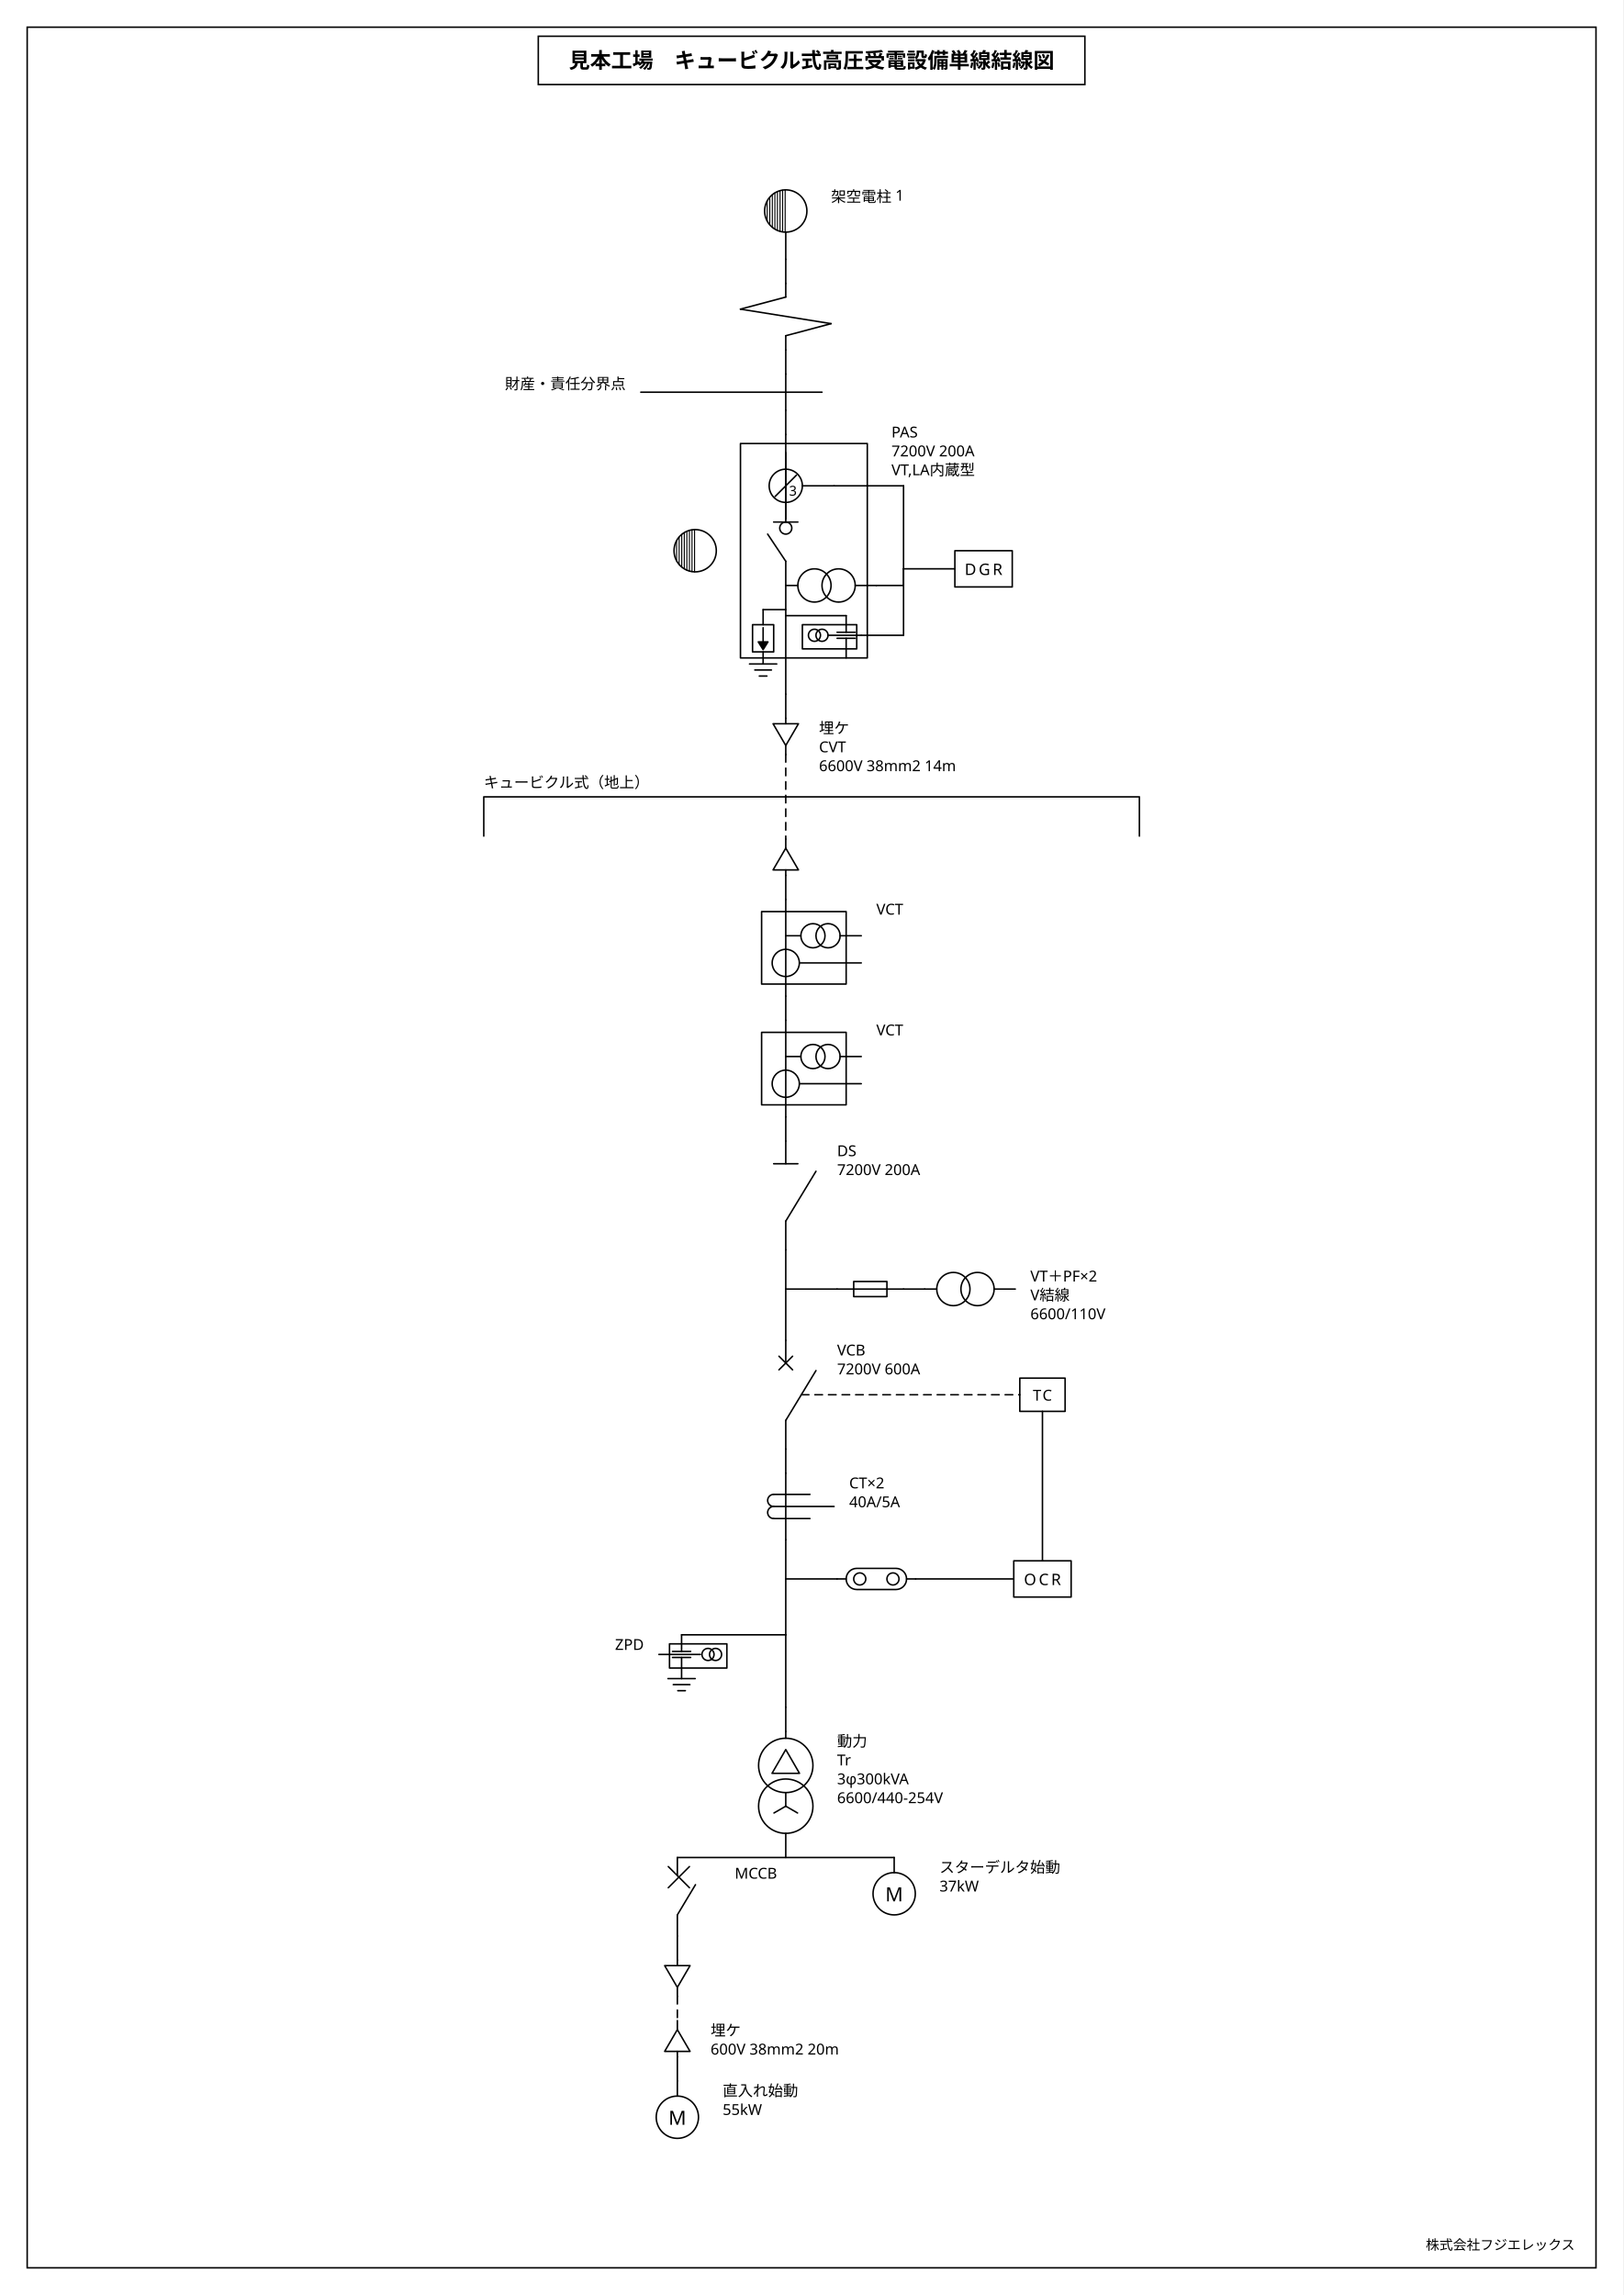
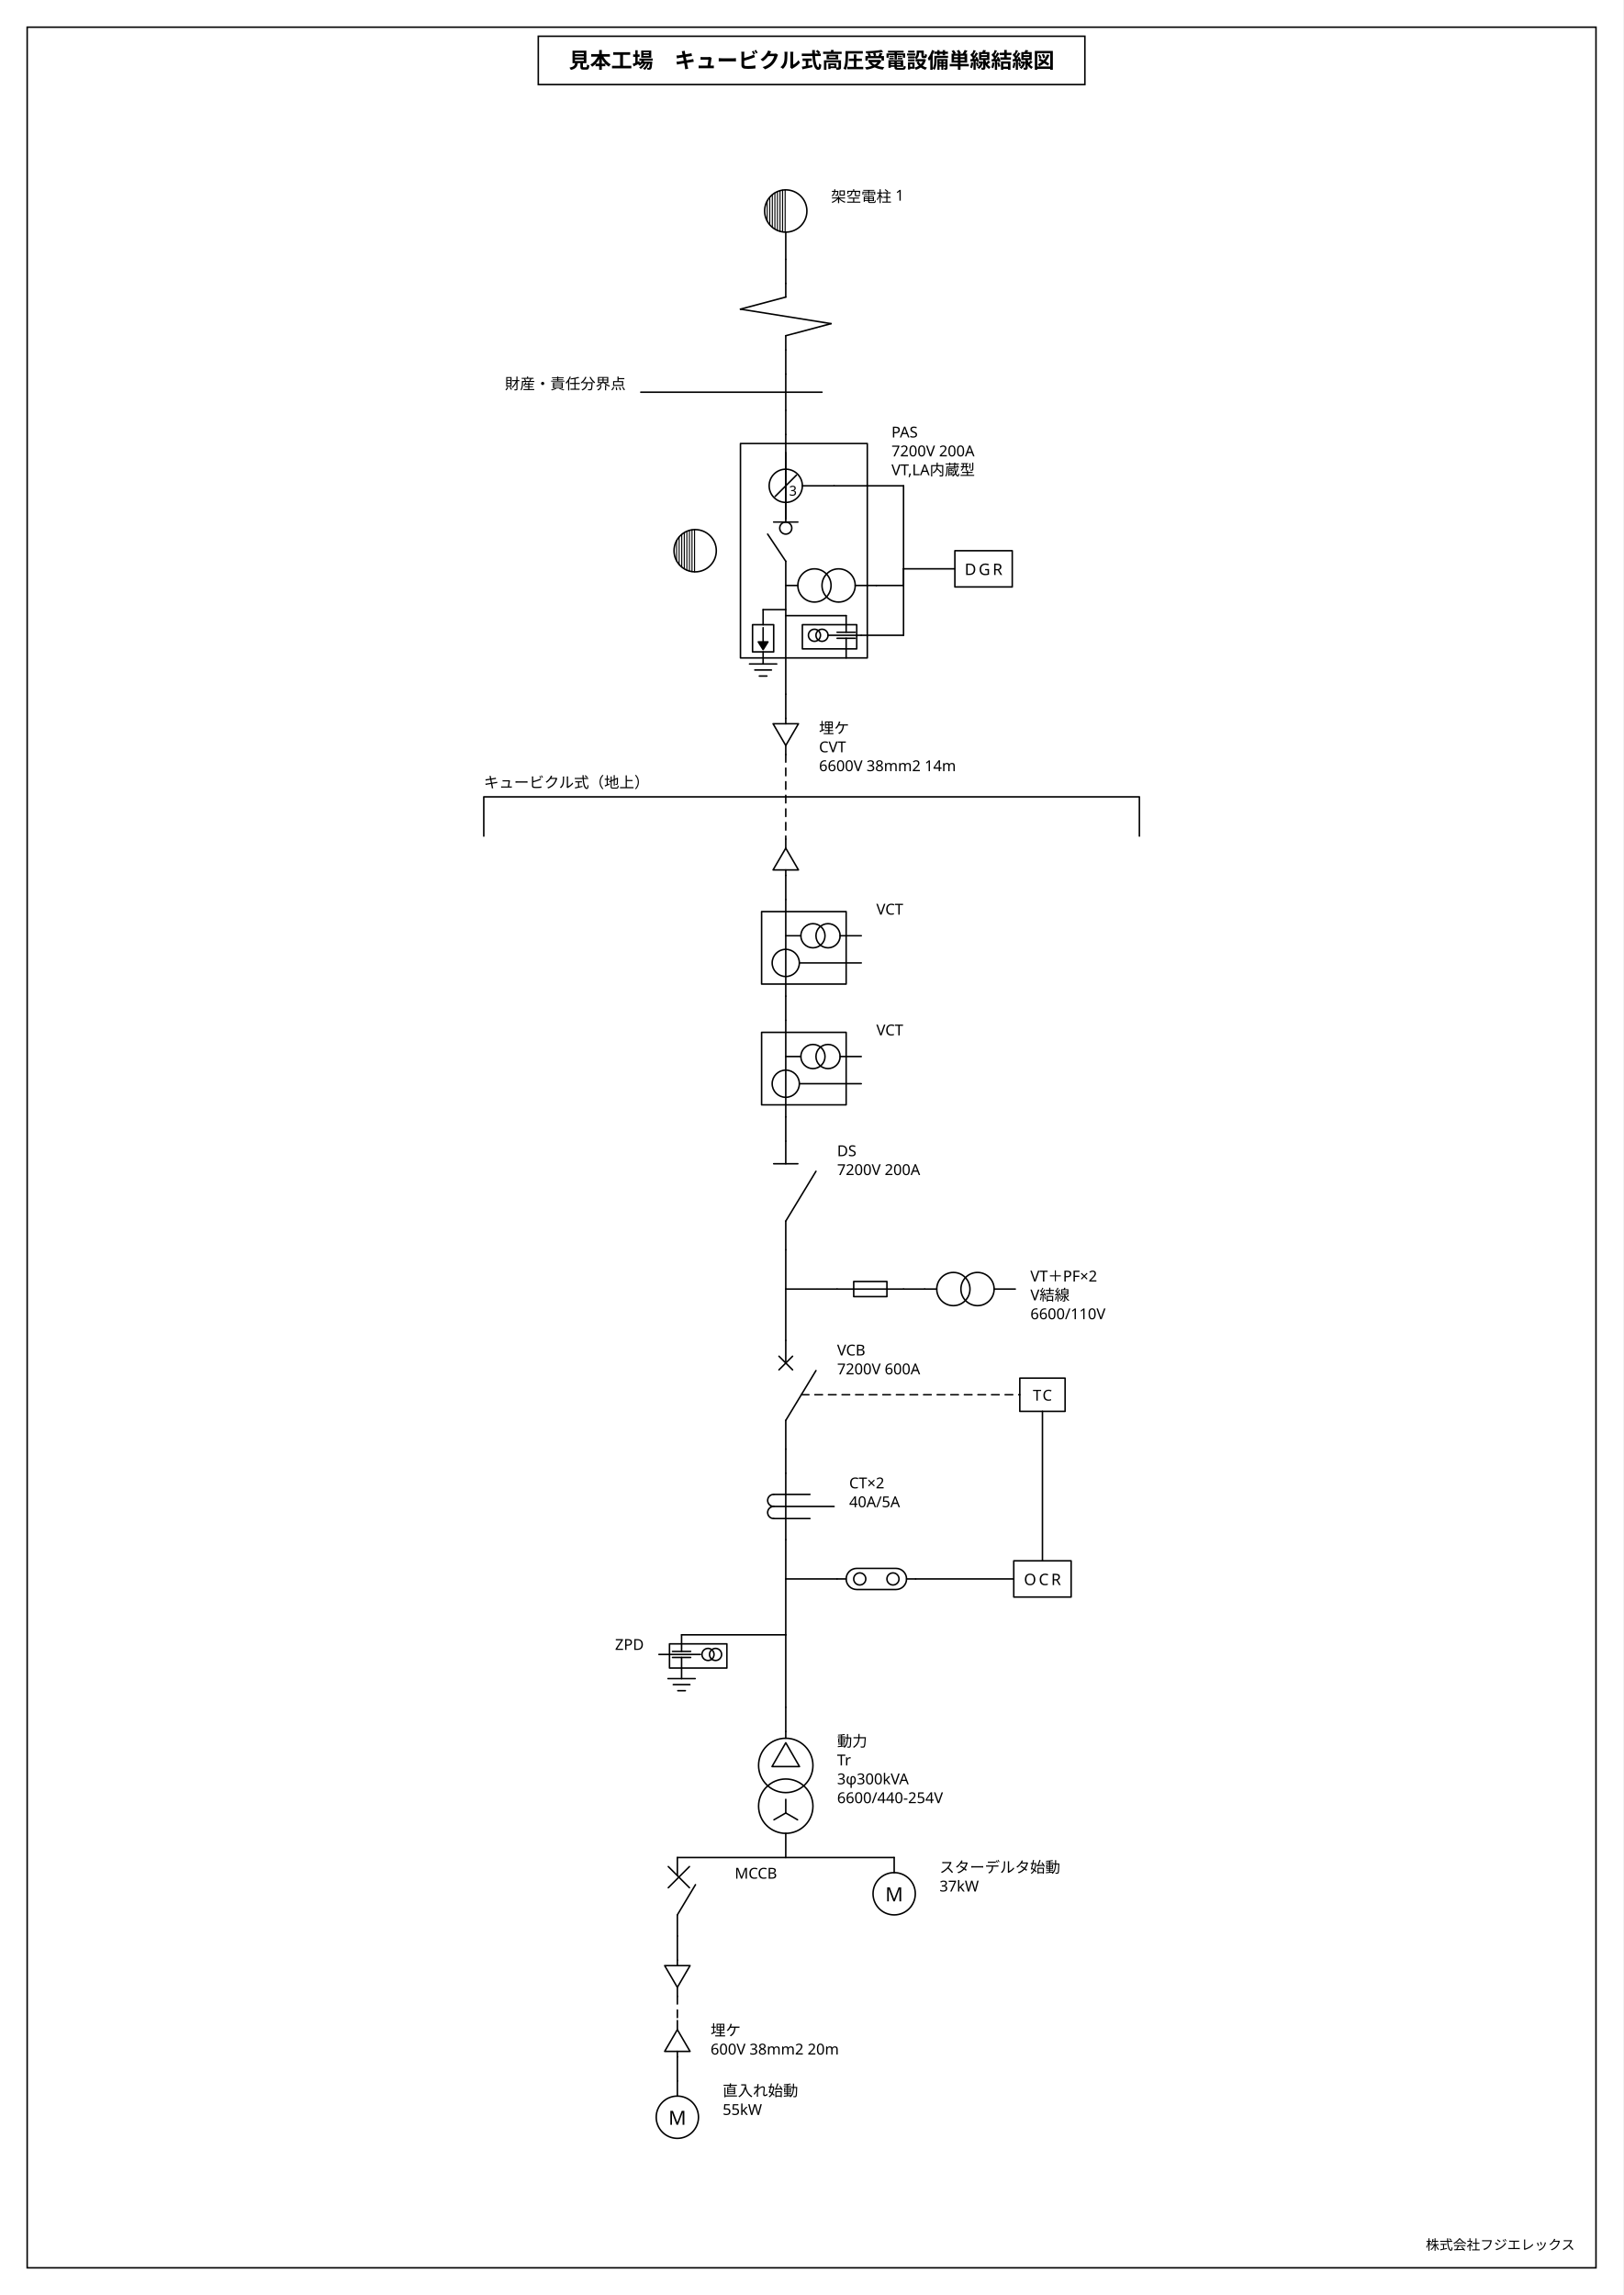
<svg xmlns="http://www.w3.org/2000/svg" viewBox="0 0 1075 1520" width="1075" height="1520">
  <rect x="0" y="0" width="1075" height="1520" fill="#fff" />
  <g stroke="#000" fill="none">
    <rect x="18" y="18" width="1039" height="1484" stroke-width="1" />
    <rect x="356.5" y="24" width="362" height="32" stroke-width="1" />
  </g>
  <text x="537.5" y="45" font-size="14" font-weight="700" text-anchor="middle" font-family="IPAGothic, 'IPAゴシック', 'Noto Sans JP', 'Hiragino Kaku Gothic ProN', 'Yu Gothic', sans-serif" fill="#000">見本工場　キュービクル式高圧受電設備単線結線図</text>
  <text x="1043" y="1490" font-size="9" text-anchor="end" font-family="IPAGothic, 'IPAゴシック', 'Noto Sans JP', 'Hiragino Kaku Gothic ProN', 'Yu Gothic', sans-serif" fill="#000">株式会社フジエレックス</text>
  <g transform="translate(520.4 123.75) scale(1)">
    <g stroke="#000" fill="none" stroke-linecap="round" stroke-linejoin="round" color="#000">
      <path d="M -200 404 L 234.2 404 M -200 404 L -200 430 M 234.2 404 L 234.2 430" fill="none" stroke-width="1" />
      <text x="-200" y="398" font-size="10" font-family="IPAGothic, 'IPAゴシック', 'Noto Sans JP', 'Hiragino Kaku Gothic ProN', 'Yu Gothic', sans-serif" fill="currentColor" stroke="none">キュービクル式（地上）</text>
      <line x1="0" y1="48" x2="0" y2="64" stroke-width="1" />
      <line x1="0" y1="108" x2="0" y2="124" stroke-width="1" />
      <line x1="0" y1="148" x2="0" y2="164" stroke-width="1" />
      <line x1="0" y1="280" x2="-15" y2="280" stroke-width="1" />
      <line x1="0" y1="284" x2="40" y2="284" stroke-width="1" />
      <line x1="32" y1="198" x2="78" y2="198" stroke-width="1" />
      <line x1="78" y1="198" x2="78" y2="253" stroke-width="1" />
      <line x1="60" y1="264" x2="78" y2="264" stroke-width="1" />
      <line x1="78" y1="264" x2="78" y2="253" stroke-width="1" />
      <line x1="50" y1="297" x2="78" y2="297" stroke-width="1" />
      <line x1="78" y1="297" x2="78" y2="253" stroke-width="1" />
      <line x1="78" y1="253" x2="112" y2="253" stroke-width="1" />
      <line x1="0" y1="336" x2="0" y2="352" stroke-width="1" />
      <line x1="0" y1="376" x2="0" y2="432" stroke-width="1" stroke-dasharray="5 4" />
      <line x1="0" y1="456" x2="0" y2="472" stroke-width="1" />
      <line x1="0" y1="536" x2="0" y2="552" stroke-width="1" />
      <line x1="0" y1="616" x2="0" y2="632" stroke-width="1" />
      <line x1="0" y1="704" x2="0" y2="730" stroke-width="1" />
      <line x1="0" y1="730" x2="34" y2="730" stroke-width="1" />
      <line x1="78" y1="730" x2="92" y2="730" stroke-width="1" />
      <line x1="0" y1="730" x2="0" y2="764" stroke-width="1" />
      <line x1="0" y1="836" x2="0" y2="852" stroke-width="1" />
      <line x1="0" y1="896" x2="0" y2="922" stroke-width="1" />
      <line x1="0" y1="922" x2="34" y2="922" stroke-width="1" />
      <line x1="86" y1="922" x2="151" y2="922" stroke-width="1" />
      <line x1="10.303" y1="800" x2="155" y2="800" stroke-width="1" stroke-dasharray="5 4" />
      <line x1="170" y1="811" x2="170" y2="910" stroke-width="1" />
      <line x1="0" y1="922" x2="0" y2="959" stroke-width="1" />
      <line x1="0" y1="959" x2="-69" y2="959" stroke-width="1" />
      <line x1="0" y1="959" x2="0" y2="1007" stroke-width="1" />
      <line x1="0" y1="1007" x2="0" y2="1023" stroke-width="1" />
      <line x1="0" y1="1090.5" x2="0" y2="1106.5" stroke-width="1" />
      <line x1="-71.8" y1="1106.5" x2="71.8" y2="1106.5" stroke-width="1" />
      <line x1="-71.8" y1="1158.5" x2="-71.8" y2="1174.5" stroke-width="1" />
      <line x1="-71.8" y1="1198.5" x2="-71.8" y2="1214.5" stroke-width="1" stroke-dasharray="5 4" />
      <line x1="-71.8" y1="1238.5" x2="-71.8" y2="1254.5" stroke-width="1" />
      <g transform="translate(-16 0)">
        <circle cx="16" cy="16" r="14" fill="none" stroke-width="1" />
        <line x1="3.7" y1="9.313" x2="3.7" y2="22.687" stroke-width="0.7" />
        <line x1="5.4" y1="6.855" x2="5.4" y2="25.145" stroke-width="0.7" />
        <line x1="7.1" y1="5.193" x2="7.1" y2="26.807" stroke-width="0.7" />
        <line x1="8.8" y1="3.993" x2="8.8" y2="28.007" stroke-width="0.7" />
        <line x1="10.5" y1="3.126" x2="10.5" y2="28.874" stroke-width="0.7" />
        <line x1="12.2" y1="2.526" x2="12.2" y2="29.474" stroke-width="0.7" />
        <line x1="13.9" y1="2.158" x2="13.9" y2="29.842" stroke-width="0.7" />
        <line x1="15.6" y1="2.006" x2="15.6" y2="29.994" stroke-width="0.7" />
        <line x1="16" y1="30" x2="16" y2="48" stroke-width="1" />
      </g>
      <text x="30" y="10" font-size="10" text-anchor="start" font-family="IPAGothic, 'IPAゴシック', 'Noto Sans JP', 'Hiragino Kaku Gothic ProN', 'Yu Gothic', sans-serif" fill="currentColor" stroke="none">
        <tspan x="30" dy="0">架空電柱 1</tspan>
      </text>
      <g transform="translate(-30 64)">
        <line x1="30" y1="0" x2="30" y2="9" stroke-width="1" />
        <line x1="30" y1="9" x2="0" y2="17" stroke-width="1" />
        <line x1="0" y1="17" x2="60" y2="26.6" stroke-width="1" />
        <line x1="60" y1="26.6" x2="30" y2="34.6" stroke-width="1" />
        <line x1="30" y1="34.6" x2="30" y2="44" stroke-width="1" />
      </g>
      <g transform="translate(-96 124)">
        <line x1="96" y1="0" x2="96" y2="24" stroke-width="1" />
        <line x1="0" y1="12" x2="120" y2="12" stroke-width="1" />
      </g>
      <text x="-106" y="134" font-size="10" text-anchor="end" font-family="IPAGothic, 'IPAゴシック', 'Noto Sans JP', 'Hiragino Kaku Gothic ProN', 'Yu Gothic', sans-serif" fill="currentColor" stroke="none">
        <tspan x="-106" dy="0">財産・責任分界点</tspan>
      </text>
      <g transform="translate(-36 164)">
        <line x1="36" y1="0" x2="36" y2="6" stroke-width="1" />
        <rect x="6" y="6" width="84" height="142" fill="none" stroke-width="1" />
        <line x1="36" y1="6" x2="36" y2="58" stroke-width="1" />
        <line x1="28" y1="58" x2="44" y2="58" stroke-width="1" />
        <circle cx="36" cy="62" r="4" fill="none" stroke-width="1" />
        <line x1="36" y1="84" x2="24" y2="66" stroke-width="1" />
        <line x1="36" y1="84" x2="36" y2="172" stroke-width="1" />
      </g>
      <text x="70" y="166" font-size="10" text-anchor="start" font-family="IPAGothic, 'IPAゴシック', 'Noto Sans JP', 'Hiragino Kaku Gothic ProN', 'Yu Gothic', sans-serif" fill="currentColor" stroke="none">
        <tspan x="70" dy="0">PAS</tspan>
        <tspan x="70" dy="12.5">7200V 200A</tspan>
        <tspan x="70" dy="12.5">VT,LA内蔵型</tspan>
      </text>
      <g transform="translate(-76 225)">
        <circle cx="16" cy="16" r="14" fill="none" stroke-width="1" />
        <line x1="3.7" y1="9.313" x2="3.7" y2="22.687" stroke-width="0.7" />
        <line x1="5.4" y1="6.855" x2="5.4" y2="25.145" stroke-width="0.7" />
        <line x1="7.1" y1="5.193" x2="7.1" y2="26.807" stroke-width="0.7" />
        <line x1="8.8" y1="3.993" x2="8.8" y2="28.007" stroke-width="0.7" />
        <line x1="10.5" y1="3.126" x2="10.5" y2="28.874" stroke-width="0.7" />
        <line x1="12.2" y1="2.526" x2="12.2" y2="29.474" stroke-width="0.7" />
        <line x1="13.9" y1="2.158" x2="13.9" y2="29.842" stroke-width="0.7" />
        <line x1="15.6" y1="2.006" x2="15.6" y2="29.994" stroke-width="0.7" />
      </g>
      <g transform="translate(-20 176)">
        <line x1="20" y1="0" x2="20" y2="44" stroke-width="1" />
        <circle cx="20" cy="22" r="11" fill="none" stroke-width="1" />
        <line x1="12.929" y1="29.071" x2="27.071" y2="14.929" stroke-width="1" />
        <text x="24.75" y="25" font-size="9" text-anchor="middle" dominant-baseline="central" font-family="IPAGothic, 'IPAゴシック', 'Noto Sans JP', 'Hiragino Kaku Gothic ProN', 'Yu Gothic', sans-serif" fill="currentColor" stroke="none">3</text>
        <line x1="31" y1="22" x2="52" y2="22" stroke-width="1" />
      </g>
      <g transform="translate(0 249)">
        <line x1="0" y1="15" x2="8" y2="15" stroke-width="1" />
        <circle cx="19" cy="15" r="11" fill="none" stroke-width="1" />
        <circle cx="35" cy="15" r="11" fill="none" stroke-width="1" />
        <line x1="46" y1="15" x2="60" y2="15" stroke-width="1" />
      </g>
      <g transform="translate(-35 280)">
        <line x1="20" y1="0" x2="20" y2="10" stroke-width="1" />
        <rect x="13" y="10" width="14" height="18" fill="none" stroke-width="1" />
        <line x1="20" y1="12" x2="20" y2="23" stroke-width="1" />
        <polygon points="16.8,21.38 20,26.5 23.2,21.38" fill="currentColor" stroke-width="1" />
        <line x1="20" y1="28" x2="20" y2="36" stroke-width="1" />
        <line x1="11" y1="36" x2="29" y2="36" stroke-width="1" />
        <line x1="14.5" y1="40" x2="25.5" y2="40" stroke-width="1" />
        <line x1="17.5" y1="44" x2="22.5" y2="44" stroke-width="1" />
      </g>
      <g transform="translate(10 284)">
        <line x1="30" y1="0" x2="30" y2="11" stroke-width="1" />
        <rect x="1" y="6" width="36" height="16" fill="none" stroke-width="1" />
        <line x1="24" y1="11" x2="36" y2="11" stroke-width="1" />
        <line x1="24" y1="15" x2="36" y2="15" stroke-width="1" />
        <line x1="30" y1="15" x2="30" y2="28" stroke-width="1" />
        <line x1="18" y1="13" x2="40" y2="13" stroke-width="1" />
        <circle cx="9" cy="13" r="4" fill="none" stroke-width="1" />
        <circle cx="14" cy="13" r="4" fill="none" stroke-width="1" />
      </g>
      <g transform="translate(112 241)">
        <rect x="0" y="0" width="38" height="24" fill="none" stroke-width="1" />
        <text x="19" y="12" font-size="10.5" text-anchor="middle" dominant-baseline="central" font-family="IPAGothic, 'IPAゴシック', 'Noto Sans JP', 'Hiragino Kaku Gothic ProN', 'Yu Gothic', sans-serif" letter-spacing="1.6" fill="currentColor" stroke="none">DGR</text>
      </g>
      <g transform="translate(-12 352)">
        <line x1="12" y1="0" x2="12" y2="3.6" stroke-width="1" />
        <polygon points="3.6,3.6 20.4,3.6 12,18" fill="none" stroke-width="1" />
        <line x1="12" y1="18" x2="12" y2="24" stroke-width="1" />
      </g>
      <text x="22" y="362" font-size="10" text-anchor="start" font-family="IPAGothic, 'IPAゴシック', 'Noto Sans JP', 'Hiragino Kaku Gothic ProN', 'Yu Gothic', sans-serif" fill="currentColor" stroke="none">
        <tspan x="22" dy="0">埋ケ</tspan>
        <tspan x="22" dy="12.5">CVT</tspan>
        <tspan x="22" dy="12.5">6600V 38mm2 14m</tspan>
      </text>
      <g transform="translate(-12 432) rotate(180 12 12)">
        <line x1="12" y1="0" x2="12" y2="3.6" stroke-width="1" />
        <polygon points="3.6,3.6 20.4,3.6 12,18" fill="none" stroke-width="1" />
        <line x1="12" y1="18" x2="12" y2="24" stroke-width="1" />
      </g>
      <g transform="translate(-22 472)">
        <line x1="22" y1="0" x2="22" y2="64" stroke-width="1" />
        <rect x="6" y="8" width="56" height="48" fill="none" stroke-width="1" />
        <line x1="22" y1="24" x2="32" y2="24" stroke-width="1" />
        <circle cx="40" cy="24" r="8" fill="none" stroke-width="1" />
        <circle cx="50" cy="24" r="8" fill="none" stroke-width="1" />
        <line x1="58" y1="24" x2="72" y2="24" stroke-width="1" />
        <circle cx="22" cy="42" r="9" fill="none" stroke-width="1" />
        <line x1="31" y1="42" x2="72" y2="42" stroke-width="1" />
      </g>
      <text x="60" y="482" font-size="10" text-anchor="start" font-family="IPAGothic, 'IPAゴシック', 'Noto Sans JP', 'Hiragino Kaku Gothic ProN', 'Yu Gothic', sans-serif" fill="currentColor" stroke="none">
        <tspan x="60" dy="0">VCT</tspan>
      </text>
      <g transform="translate(-22 552)">
        <line x1="22" y1="0" x2="22" y2="64" stroke-width="1" />
        <rect x="6" y="8" width="56" height="48" fill="none" stroke-width="1" />
        <line x1="22" y1="24" x2="32" y2="24" stroke-width="1" />
        <circle cx="40" cy="24" r="8" fill="none" stroke-width="1" />
        <circle cx="50" cy="24" r="8" fill="none" stroke-width="1" />
        <line x1="58" y1="24" x2="72" y2="24" stroke-width="1" />
        <circle cx="22" cy="42" r="9" fill="none" stroke-width="1" />
        <line x1="31" y1="42" x2="72" y2="42" stroke-width="1" />
      </g>
      <text x="60" y="562" font-size="10" text-anchor="start" font-family="IPAGothic, 'IPAゴシック', 'Noto Sans JP', 'Hiragino Kaku Gothic ProN', 'Yu Gothic', sans-serif" fill="currentColor" stroke="none">
        <tspan x="60" dy="0">VCT</tspan>
      </text>
      <g transform="translate(-24 632)">
        <line x1="24" y1="0" x2="24" y2="15" stroke-width="1" />
        <line x1="16" y1="15" x2="32" y2="15" stroke-width="1" />
        <line x1="24" y1="53" x2="44" y2="20" stroke-width="1" />
        <line x1="24" y1="53" x2="24" y2="72" stroke-width="1" />
      </g>
      <text x="34" y="642" font-size="10" text-anchor="start" font-family="IPAGothic, 'IPAゴシック', 'Noto Sans JP', 'Hiragino Kaku Gothic ProN', 'Yu Gothic', sans-serif" fill="currentColor" stroke="none">
        <tspan x="34" dy="0">DS</tspan>
        <tspan x="34" dy="12.5">7200V 200A</tspan>
      </text>
      <g transform="translate(36 708) rotate(-90 20 22)">
        <line x1="20" y1="0" x2="20" y2="44" stroke-width="1" />
        <rect x="15" y="11" width="10" height="22" fill="none" stroke-width="1" />
      </g>
      <g transform="translate(92 715)">
        <line x1="0" y1="15" x2="8" y2="15" stroke-width="1" />
        <circle cx="19" cy="15" r="11" fill="none" stroke-width="1" />
        <circle cx="35" cy="15" r="11" fill="none" stroke-width="1" />
        <line x1="46" y1="15" x2="60" y2="15" stroke-width="1" />
      </g>
      <text x="162" y="725" font-size="10" text-anchor="start" font-family="IPAGothic, 'IPAゴシック', 'Noto Sans JP', 'Hiragino Kaku Gothic ProN', 'Yu Gothic', sans-serif" fill="currentColor" stroke="none">
        <tspan x="162" dy="0">VT＋PF×2</tspan>
        <tspan x="162" dy="12.5">V結線</tspan>
        <tspan x="162" dy="12.5">6600/110V</tspan>
      </text>
      <g transform="translate(-24 764)">
        <line x1="24" y1="0" x2="24" y2="15" stroke-width="1" />
        <line x1="19.5" y1="10.5" x2="28.5" y2="19.5" stroke-width="1" />
        <line x1="28.5" y1="10.5" x2="19.5" y2="19.5" stroke-width="1" />
        <line x1="24" y1="53" x2="44" y2="20" stroke-width="1" />
        <line x1="24" y1="53" x2="24" y2="72" stroke-width="1" />
      </g>
      <text x="34" y="774" font-size="10" text-anchor="start" font-family="IPAGothic, 'IPAゴシック', 'Noto Sans JP', 'Hiragino Kaku Gothic ProN', 'Yu Gothic', sans-serif" fill="currentColor" stroke="none">
        <tspan x="34" dy="0">VCB</tspan>
        <tspan x="34" dy="12.5">7200V 600A</tspan>
      </text>
      <g transform="translate(-24 852)">
        <line x1="24" y1="0" x2="24" y2="44" stroke-width="1" />
        <line x1="16" y1="14" x2="40" y2="14" stroke-width="1" />
        <line x1="16" y1="30" x2="40" y2="30" stroke-width="1" />
        <line x1="16" y1="22" x2="56" y2="22" stroke-width="1" />
        <path d="M 16 14 A 4 4 0 0 0 16 22" fill="none" stroke-width="1" />
        <path d="M 16 22 A 4 4 0 0 0 16 30" fill="none" stroke-width="1" />
      </g>
      <text x="42" y="862" font-size="10" text-anchor="start" font-family="IPAGothic, 'IPAゴシック', 'Noto Sans JP', 'Hiragino Kaku Gothic ProN', 'Yu Gothic', sans-serif" fill="currentColor" stroke="none">
        <tspan x="42" dy="0">CT×2</tspan>
        <tspan x="42" dy="12.5">40A/5A</tspan>
      </text>
      <g transform="translate(34 911)">
        <line x1="0" y1="11" x2="6" y2="11" stroke-width="1" />
        <rect x="6" y="4" width="40" height="14" rx="7" fill="none" stroke-width="1" />
        <circle cx="15" cy="11" r="4" fill="none" stroke-width="1" />
        <circle cx="37" cy="11" r="4" fill="none" stroke-width="1" />
        <line x1="46" y1="11" x2="52" y2="11" stroke-width="1" />
      </g>
      <g transform="translate(151 910)">
        <rect x="0" y="0" width="38" height="24" fill="none" stroke-width="1" />
        <text x="19" y="12" font-size="10.5" text-anchor="middle" dominant-baseline="central" font-family="IPAGothic, 'IPAゴシック', 'Noto Sans JP', 'Hiragino Kaku Gothic ProN', 'Yu Gothic', sans-serif" letter-spacing="1.6" fill="currentColor" stroke="none">OCR</text>
      </g>
      <g transform="translate(155 789)">
        <rect x="0" y="0" width="30" height="22" fill="none" stroke-width="1" />
        <text x="15" y="11" font-size="10" text-anchor="middle" dominant-baseline="central" font-family="IPAGothic, 'IPAゴシック', 'Noto Sans JP', 'Hiragino Kaku Gothic ProN', 'Yu Gothic', sans-serif" letter-spacing="1" fill="currentColor" stroke="none">TC</text>
      </g>
      <g transform="translate(-84 959)">
        <line x1="15" y1="0" x2="15" y2="11" stroke-width="1" />
        <rect x="7" y="6" width="38" height="16" fill="none" stroke-width="1" />
        <line x1="9" y1="11" x2="21" y2="11" stroke-width="1" />
        <line x1="9" y1="15" x2="21" y2="15" stroke-width="1" />
        <line x1="15" y1="15" x2="15" y2="29" stroke-width="1" />
        <line x1="6" y1="29" x2="24" y2="29" stroke-width="1" />
        <line x1="9.5" y1="33" x2="20.5" y2="33" stroke-width="1" />
        <line x1="12.5" y1="37" x2="17.5" y2="37" stroke-width="1" />
        <line x1="0" y1="13" x2="27.5" y2="13" stroke-width="1" />
        <circle cx="32.5" cy="13" r="4" fill="none" stroke-width="1" />
        <circle cx="37.5" cy="13" r="4" fill="none" stroke-width="1" />
      </g>
      <text x="-94" y="969" font-size="10" text-anchor="end" font-family="IPAGothic, 'IPAゴシック', 'Noto Sans JP', 'Hiragino Kaku Gothic ProN', 'Yu Gothic', sans-serif" fill="currentColor" stroke="none">
        <tspan x="-94" dy="0">ZPD</tspan>
      </text>
      <g transform="translate(-24 1023)">
        <line x1="24" y1="0" x2="24" y2="4.5" stroke-width="1" />
        <circle cx="24" cy="22.5" r="18" fill="none" stroke-width="1" />
        <circle cx="24" cy="49.5" r="18" fill="none" stroke-width="1" />
-         <polygon points="24,12 33.093,27.75 14.907,27.75" fill="none" stroke-width="1" />
-         <line x1="24" y1="49.5" x2="24" y2="40.5" stroke-width="1" />
-         <line x1="24" y1="49.5" x2="31.794" y2="54" stroke-width="1" />
-         <line x1="24" y1="49.5" x2="16.206" y2="54" stroke-width="1" />
+         <polygon points="24,7.5 33.093,23.25 14.907,23.25" fill="none" stroke-width="1" />
+         <line x1="24" y1="54" x2="24" y2="45" stroke-width="1" />
+         <line x1="24" y1="54" x2="31.794" y2="58.5" stroke-width="1" />
+         <line x1="24" y1="54" x2="16.206" y2="58.5" stroke-width="1" />
      </g>
      <text x="34" y="1033" font-size="10" text-anchor="start" font-family="IPAGothic, 'IPAゴシック', 'Noto Sans JP', 'Hiragino Kaku Gothic ProN', 'Yu Gothic', sans-serif" fill="currentColor" stroke="none">
        <tspan x="34" dy="0">動力</tspan>
        <tspan x="34" dy="12.5">Tr</tspan>
        <tspan x="34" dy="12.5">3φ300kVA</tspan>
        <tspan x="34" dy="12.5">6600/440-254V</tspan>
      </text>
      <g transform="translate(-87.8 1106.5)">
        <line x1="16" y1="0" x2="16" y2="12" stroke-width="1" />
        <line x1="10" y1="6" x2="24" y2="20" stroke-width="1" />
        <line x1="24" y1="6" x2="10" y2="20" stroke-width="1" />
        <line x1="16" y1="38" x2="28" y2="18" stroke-width="1" />
        <line x1="16" y1="38" x2="16" y2="52" stroke-width="1" />
      </g>
      <text x="-33.8" y="1120.5" font-size="10" text-anchor="start" font-family="IPAGothic, 'IPAゴシック', 'Noto Sans JP', 'Hiragino Kaku Gothic ProN', 'Yu Gothic', sans-serif" fill="currentColor" stroke="none">
        <tspan x="-33.8" dy="0">MCCB</tspan>
      </text>
      <g transform="translate(-83.8 1174.5)">
        <line x1="12" y1="0" x2="12" y2="3.6" stroke-width="1" />
        <polygon points="3.6,3.6 20.4,3.6 12,18" fill="none" stroke-width="1" />
        <line x1="12" y1="18" x2="12" y2="24" stroke-width="1" />
      </g>
      <g transform="translate(-83.8 1214.5) rotate(180 12 12)">
        <line x1="12" y1="0" x2="12" y2="3.6" stroke-width="1" />
        <polygon points="3.6,3.6 20.4,3.6 12,18" fill="none" stroke-width="1" />
        <line x1="12" y1="18" x2="12" y2="24" stroke-width="1" />
      </g>
      <text x="-49.8" y="1224.5" font-size="10" text-anchor="start" font-family="IPAGothic, 'IPAゴシック', 'Noto Sans JP', 'Hiragino Kaku Gothic ProN', 'Yu Gothic', sans-serif" fill="currentColor" stroke="none">
        <tspan x="-49.8" dy="0">埋ケ</tspan>
        <tspan x="-49.8" dy="12.5">600V 38mm2 20m</tspan>
      </text>
      <g transform="translate(-91.8 1254.5)">
        <line x1="20" y1="0" x2="20" y2="10" stroke-width="1" />
        <circle cx="20" cy="24" r="14" fill="none" stroke-width="1" />
        <text x="20" y="24" font-size="13" text-anchor="middle" dominant-baseline="central" font-family="IPAGothic, 'IPAゴシック', 'Noto Sans JP', 'Hiragino Kaku Gothic ProN', 'Yu Gothic', sans-serif" fill="currentColor" stroke="none">M</text>
      </g>
      <text x="-41.8" y="1264.5" font-size="10" text-anchor="start" font-family="IPAGothic, 'IPAゴシック', 'Noto Sans JP', 'Hiragino Kaku Gothic ProN', 'Yu Gothic', sans-serif" fill="currentColor" stroke="none">
        <tspan x="-41.8" dy="0">直入れ始動</tspan>
        <tspan x="-41.8" dy="12.5">55kW</tspan>
      </text>
      <g transform="translate(51.8 1106.5)">
        <line x1="20" y1="0" x2="20" y2="10" stroke-width="1" />
        <circle cx="20" cy="24" r="14" fill="none" stroke-width="1" />
        <text x="20" y="24" font-size="13" text-anchor="middle" dominant-baseline="central" font-family="IPAGothic, 'IPAゴシック', 'Noto Sans JP', 'Hiragino Kaku Gothic ProN', 'Yu Gothic', sans-serif" fill="currentColor" stroke="none">M</text>
      </g>
      <text x="101.8" y="1116.5" font-size="10" text-anchor="start" font-family="IPAGothic, 'IPAゴシック', 'Noto Sans JP', 'Hiragino Kaku Gothic ProN', 'Yu Gothic', sans-serif" fill="currentColor" stroke="none">
        <tspan x="101.8" dy="0">スターデルタ始動</tspan>
        <tspan x="101.8" dy="12.5">37kW</tspan>
      </text>
    </g>
  </g>
</svg>
